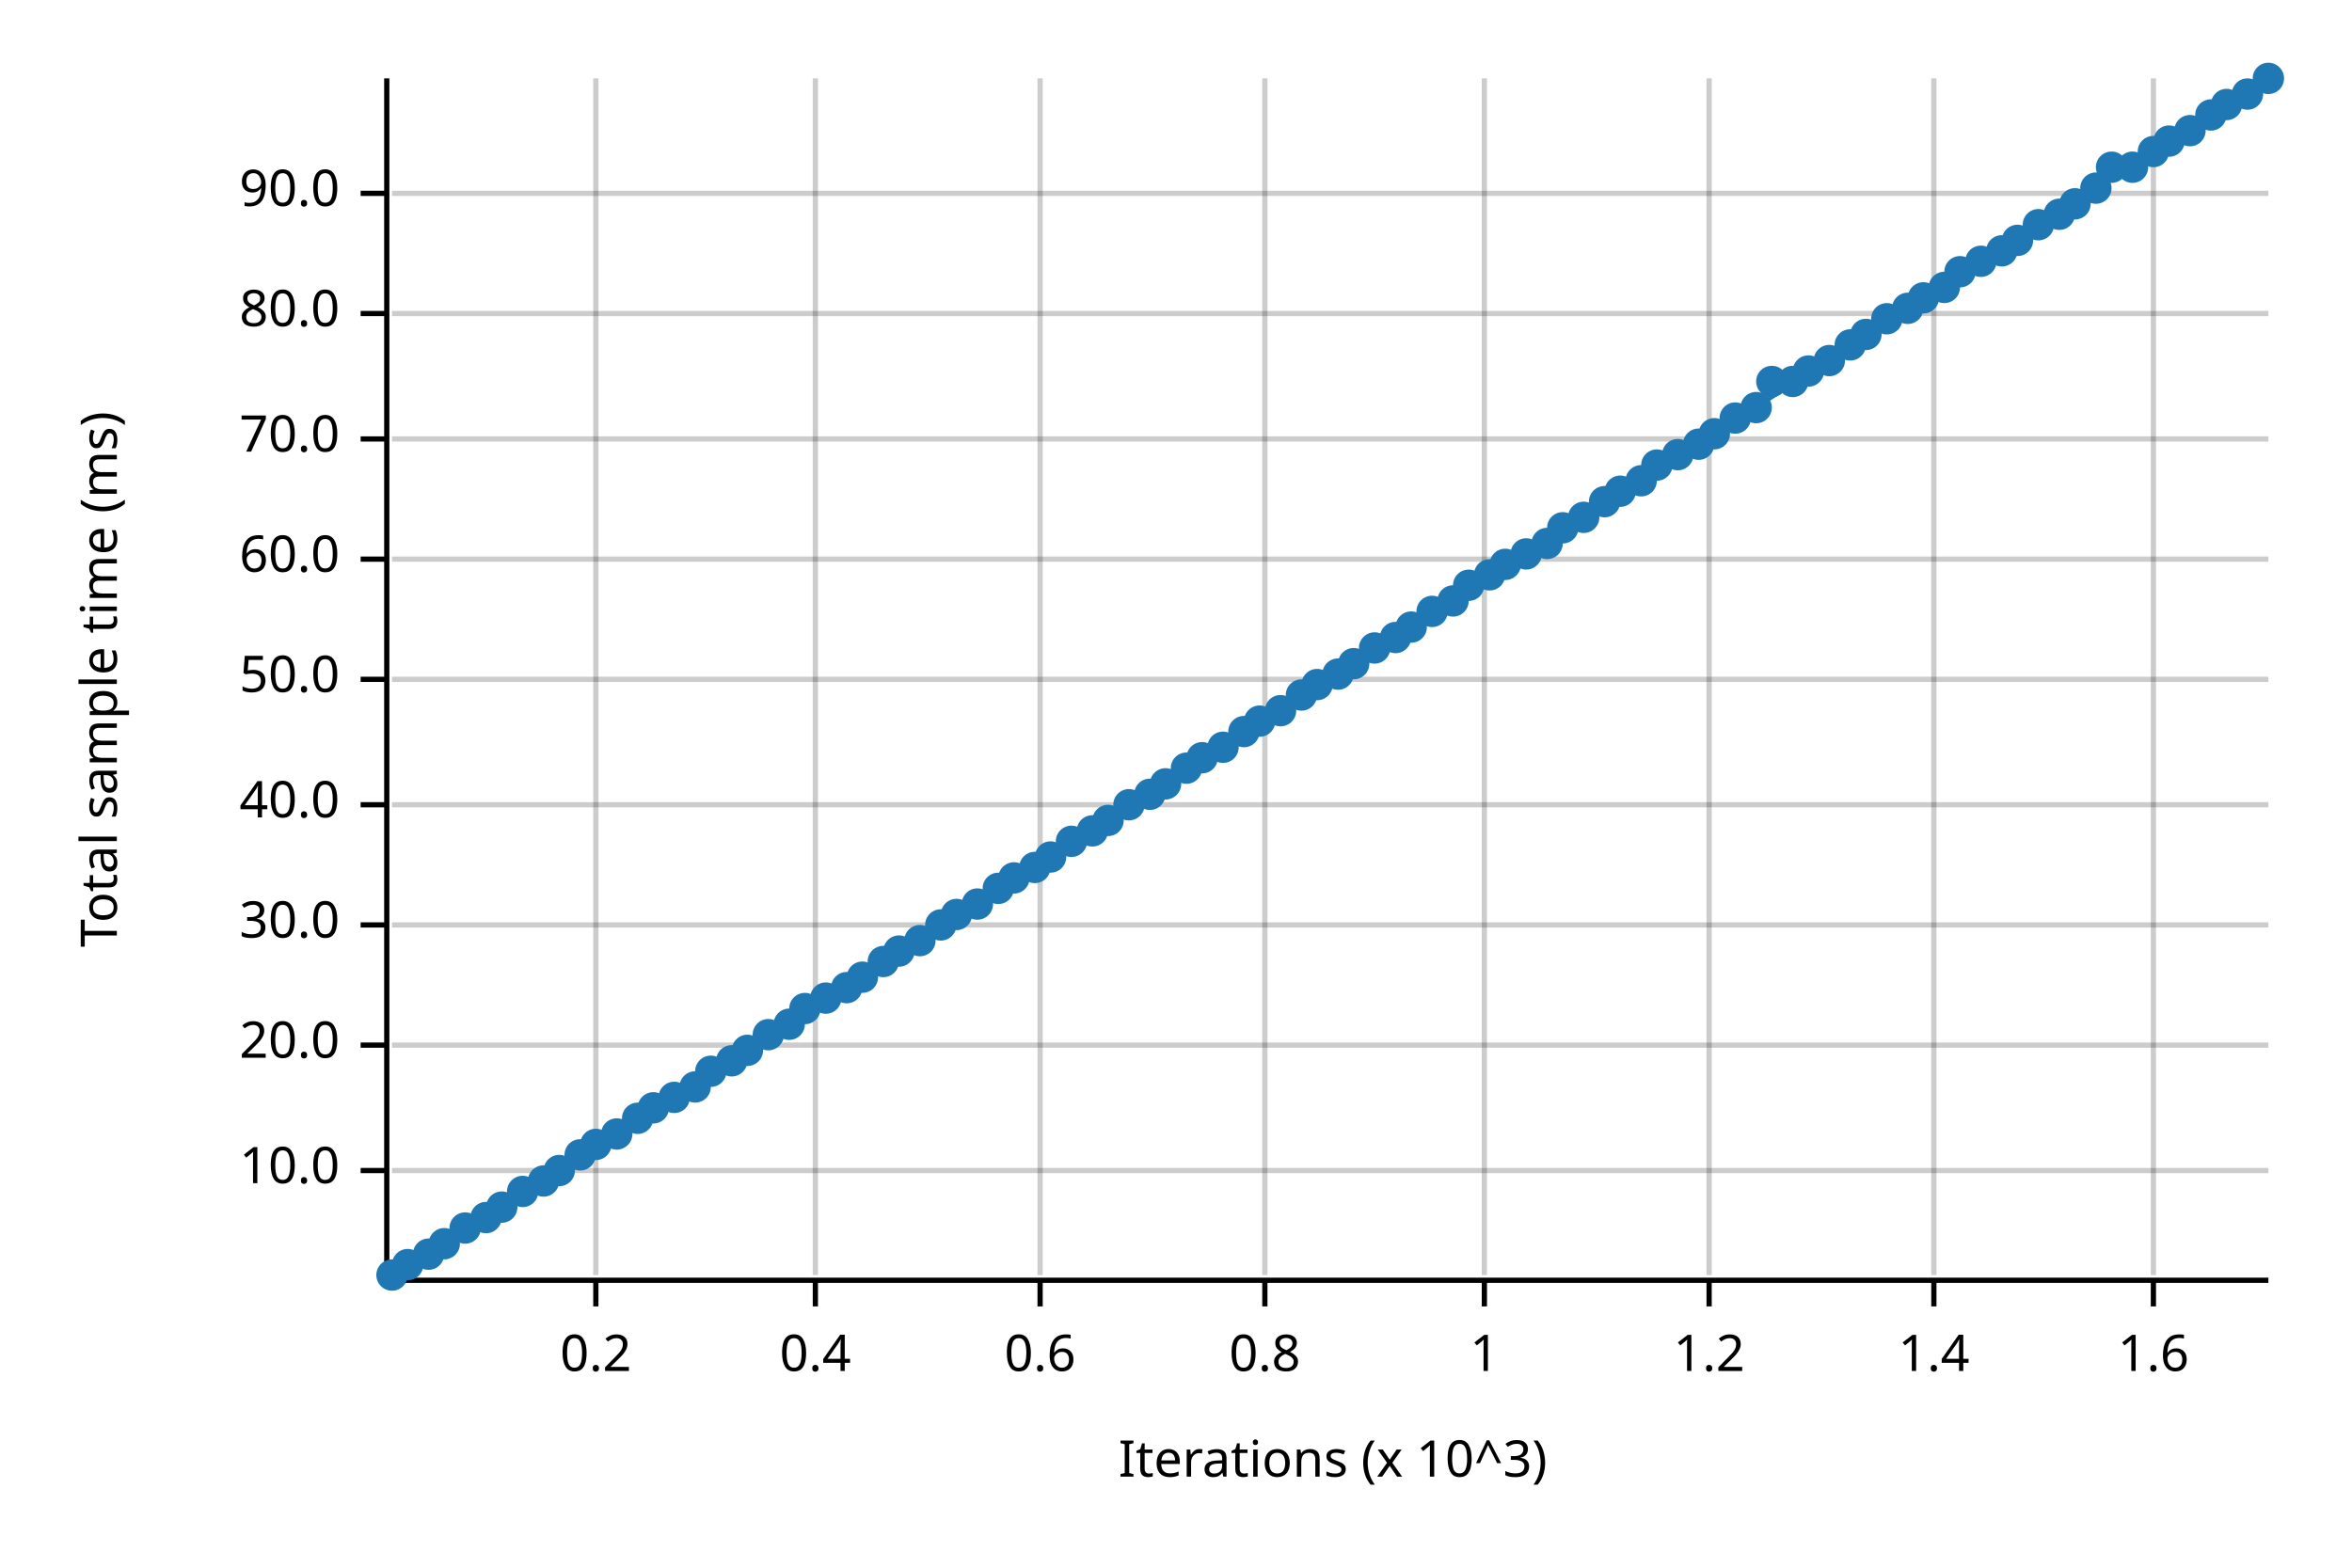
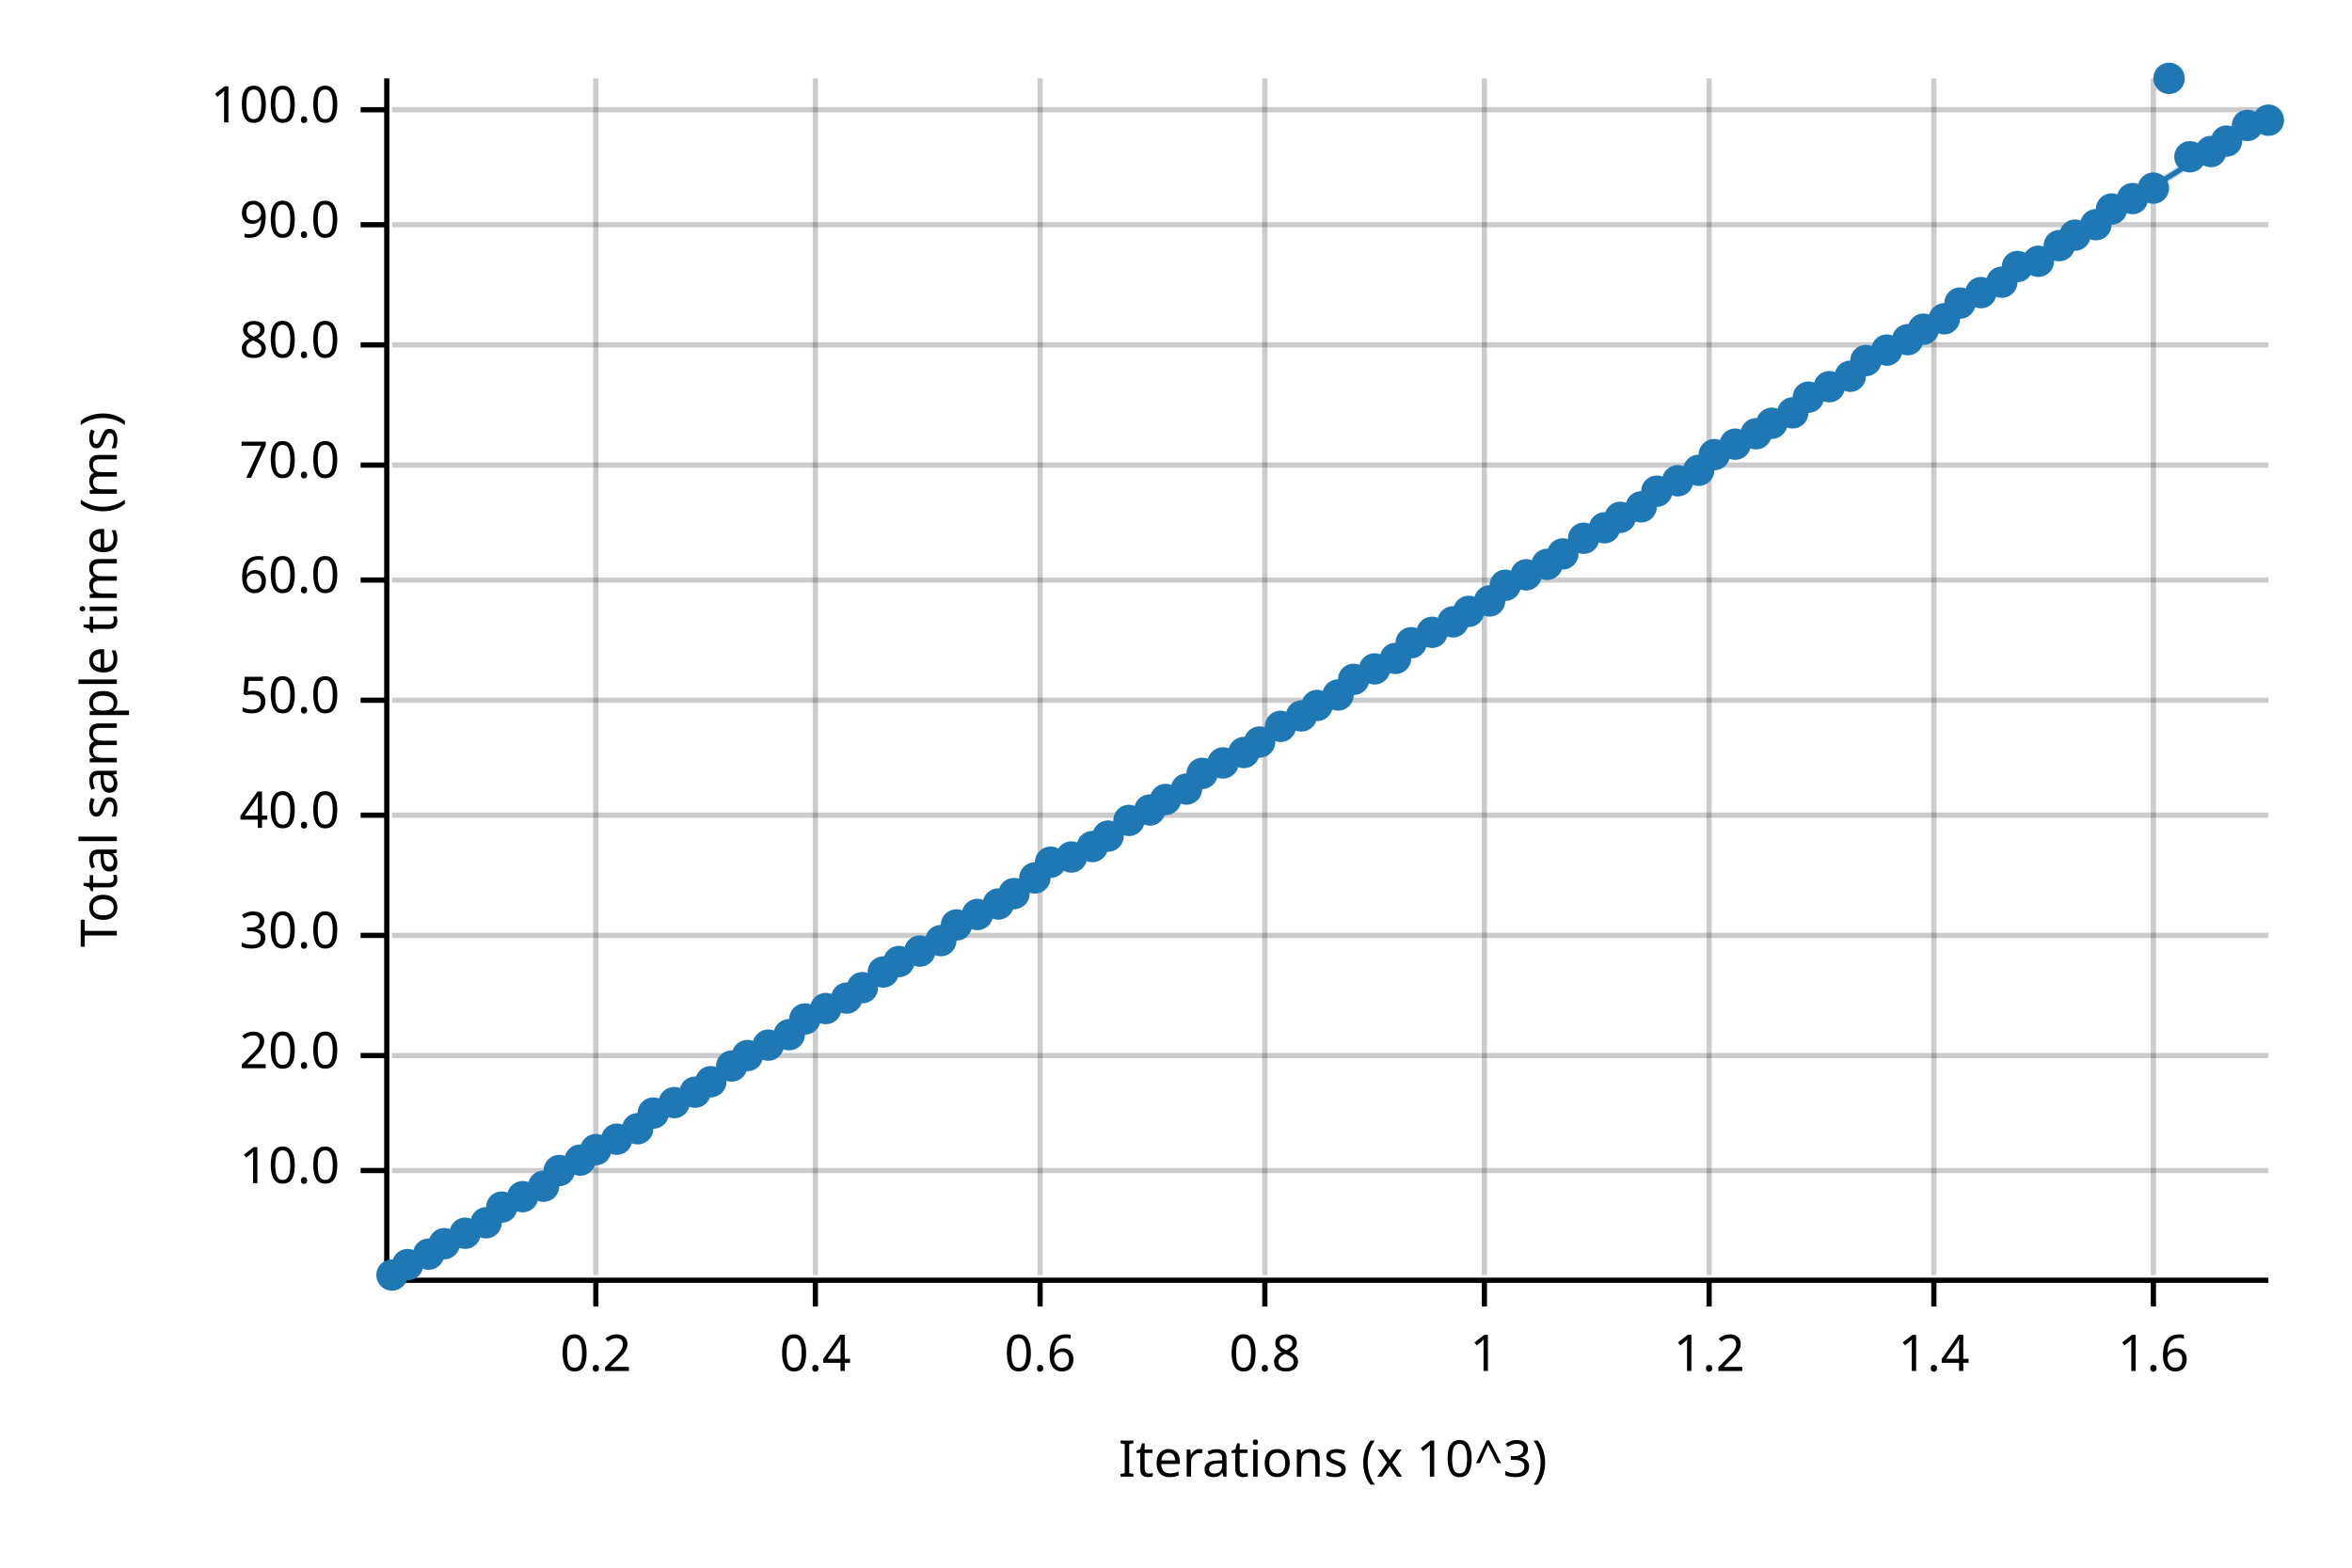
<svg xmlns="http://www.w3.org/2000/svg" width="450" height="300" viewBox="0 0 450 300">
  <text x="15" y="130" dy="0.76em" text-anchor="middle" font-family="sans-serif" font-size="9.677" opacity="1" fill="#000000" transform="rotate(270, 15, 130)">
Total sample time (ms)
</text>
  <text x="255" y="285" dy="-0.5ex" text-anchor="middle" font-family="sans-serif" font-size="9.677" opacity="1" fill="#000000">
Iterations (x 10^3)
</text>
  <line opacity="0.2" stroke="#000000" stroke-width="1" x1="114" y1="244" x2="114" y2="15" />
  <line opacity="0.2" stroke="#000000" stroke-width="1" x1="156" y1="244" x2="156" y2="15" />
  <line opacity="0.2" stroke="#000000" stroke-width="1" x1="199" y1="244" x2="199" y2="15" />
  <line opacity="0.2" stroke="#000000" stroke-width="1" x1="242" y1="244" x2="242" y2="15" />
  <line opacity="0.2" stroke="#000000" stroke-width="1" x1="284" y1="244" x2="284" y2="15" />
  <line opacity="0.2" stroke="#000000" stroke-width="1" x1="327" y1="244" x2="327" y2="15" />
  <line opacity="0.2" stroke="#000000" stroke-width="1" x1="370" y1="244" x2="370" y2="15" />
  <line opacity="0.2" stroke="#000000" stroke-width="1" x1="412" y1="244" x2="412" y2="15" />
  <line opacity="0.2" stroke="#000000" stroke-width="1" x1="75" y1="224" x2="434" y2="224" />
-   <line opacity="0.2" stroke="#000000" stroke-width="1" x1="75" y1="200" x2="434" y2="200" />
-   <line opacity="0.2" stroke="#000000" stroke-width="1" x1="75" y1="177" x2="434" y2="177" />
-   <line opacity="0.2" stroke="#000000" stroke-width="1" x1="75" y1="154" x2="434" y2="154" />
-   <line opacity="0.2" stroke="#000000" stroke-width="1" x1="75" y1="130" x2="434" y2="130" />
-   <line opacity="0.2" stroke="#000000" stroke-width="1" x1="75" y1="107" x2="434" y2="107" />
-   <line opacity="0.2" stroke="#000000" stroke-width="1" x1="75" y1="84" x2="434" y2="84" />
-   <line opacity="0.2" stroke="#000000" stroke-width="1" x1="75" y1="60" x2="434" y2="60" />
-   <line opacity="0.2" stroke="#000000" stroke-width="1" x1="75" y1="37" x2="434" y2="37" />
+   <line opacity="0.2" stroke="#000000" stroke-width="1" x1="75" y1="202" x2="434" y2="202" />
+   <line opacity="0.2" stroke="#000000" stroke-width="1" x1="75" y1="179" x2="434" y2="179" />
+   <line opacity="0.2" stroke="#000000" stroke-width="1" x1="75" y1="156" x2="434" y2="156" />
+   <line opacity="0.2" stroke="#000000" stroke-width="1" x1="75" y1="134" x2="434" y2="134" />
+   <line opacity="0.2" stroke="#000000" stroke-width="1" x1="75" y1="111" x2="434" y2="111" />
+   <line opacity="0.2" stroke="#000000" stroke-width="1" x1="75" y1="89" x2="434" y2="89" />
+   <line opacity="0.2" stroke="#000000" stroke-width="1" x1="75" y1="66" x2="434" y2="66" />
+   <line opacity="0.2" stroke="#000000" stroke-width="1" x1="75" y1="43" x2="434" y2="43" />
+   <line opacity="0.2" stroke="#000000" stroke-width="1" x1="75" y1="21" x2="434" y2="21" />
  <polyline fill="none" opacity="1" stroke="#000000" stroke-width="1" points="74,15 74,244 " />
  <text x="65" y="224" dy="0.5ex" text-anchor="end" font-family="sans-serif" font-size="9.677" opacity="1" fill="#000000">
10.0
</text>
  <polyline fill="none" opacity="1" stroke="#000000" stroke-width="1" points="69,224 74,224 " />
-   <text x="65" y="200" dy="0.5ex" text-anchor="end" font-family="sans-serif" font-size="9.677" opacity="1" fill="#000000">
+   <text x="65" y="202" dy="0.5ex" text-anchor="end" font-family="sans-serif" font-size="9.677" opacity="1" fill="#000000">
20.0
</text>
-   <polyline fill="none" opacity="1" stroke="#000000" stroke-width="1" points="69,200 74,200 " />
-   <text x="65" y="177" dy="0.5ex" text-anchor="end" font-family="sans-serif" font-size="9.677" opacity="1" fill="#000000">
+   <polyline fill="none" opacity="1" stroke="#000000" stroke-width="1" points="69,202 74,202 " />
+   <text x="65" y="179" dy="0.5ex" text-anchor="end" font-family="sans-serif" font-size="9.677" opacity="1" fill="#000000">
30.0
</text>
-   <polyline fill="none" opacity="1" stroke="#000000" stroke-width="1" points="69,177 74,177 " />
-   <text x="65" y="154" dy="0.5ex" text-anchor="end" font-family="sans-serif" font-size="9.677" opacity="1" fill="#000000">
+   <polyline fill="none" opacity="1" stroke="#000000" stroke-width="1" points="69,179 74,179 " />
+   <text x="65" y="156" dy="0.5ex" text-anchor="end" font-family="sans-serif" font-size="9.677" opacity="1" fill="#000000">
40.0
</text>
-   <polyline fill="none" opacity="1" stroke="#000000" stroke-width="1" points="69,154 74,154 " />
-   <text x="65" y="130" dy="0.5ex" text-anchor="end" font-family="sans-serif" font-size="9.677" opacity="1" fill="#000000">
+   <polyline fill="none" opacity="1" stroke="#000000" stroke-width="1" points="69,156 74,156 " />
+   <text x="65" y="134" dy="0.5ex" text-anchor="end" font-family="sans-serif" font-size="9.677" opacity="1" fill="#000000">
50.0
</text>
-   <polyline fill="none" opacity="1" stroke="#000000" stroke-width="1" points="69,130 74,130 " />
-   <text x="65" y="107" dy="0.5ex" text-anchor="end" font-family="sans-serif" font-size="9.677" opacity="1" fill="#000000">
+   <polyline fill="none" opacity="1" stroke="#000000" stroke-width="1" points="69,134 74,134 " />
+   <text x="65" y="111" dy="0.5ex" text-anchor="end" font-family="sans-serif" font-size="9.677" opacity="1" fill="#000000">
60.0
</text>
-   <polyline fill="none" opacity="1" stroke="#000000" stroke-width="1" points="69,107 74,107 " />
-   <text x="65" y="84" dy="0.5ex" text-anchor="end" font-family="sans-serif" font-size="9.677" opacity="1" fill="#000000">
+   <polyline fill="none" opacity="1" stroke="#000000" stroke-width="1" points="69,111 74,111 " />
+   <text x="65" y="89" dy="0.5ex" text-anchor="end" font-family="sans-serif" font-size="9.677" opacity="1" fill="#000000">
70.0
</text>
-   <polyline fill="none" opacity="1" stroke="#000000" stroke-width="1" points="69,84 74,84 " />
-   <text x="65" y="60" dy="0.5ex" text-anchor="end" font-family="sans-serif" font-size="9.677" opacity="1" fill="#000000">
+   <polyline fill="none" opacity="1" stroke="#000000" stroke-width="1" points="69,89 74,89 " />
+   <text x="65" y="66" dy="0.5ex" text-anchor="end" font-family="sans-serif" font-size="9.677" opacity="1" fill="#000000">
80.0
</text>
-   <polyline fill="none" opacity="1" stroke="#000000" stroke-width="1" points="69,60 74,60 " />
-   <text x="65" y="37" dy="0.5ex" text-anchor="end" font-family="sans-serif" font-size="9.677" opacity="1" fill="#000000">
+   <polyline fill="none" opacity="1" stroke="#000000" stroke-width="1" points="69,66 74,66 " />
+   <text x="65" y="43" dy="0.5ex" text-anchor="end" font-family="sans-serif" font-size="9.677" opacity="1" fill="#000000">
90.0
</text>
-   <polyline fill="none" opacity="1" stroke="#000000" stroke-width="1" points="69,37 74,37 " />
+   <polyline fill="none" opacity="1" stroke="#000000" stroke-width="1" points="69,43 74,43 " />
+   <text x="65" y="21" dy="0.5ex" text-anchor="end" font-family="sans-serif" font-size="9.677" opacity="1" fill="#000000">
+ 100.0
+ </text>
+   <polyline fill="none" opacity="1" stroke="#000000" stroke-width="1" points="69,21 74,21 " />
  <polyline fill="none" opacity="1" stroke="#000000" stroke-width="1" points="75,245 434,245 " />
  <text x="114" y="255" dy="0.76em" text-anchor="middle" font-family="sans-serif" font-size="9.677" opacity="1" fill="#000000">
0.2
</text>
  <polyline fill="none" opacity="1" stroke="#000000" stroke-width="1" points="114,245 114,250 " />
  <text x="156" y="255" dy="0.76em" text-anchor="middle" font-family="sans-serif" font-size="9.677" opacity="1" fill="#000000">
0.4
</text>
  <polyline fill="none" opacity="1" stroke="#000000" stroke-width="1" points="156,245 156,250 " />
  <text x="199" y="255" dy="0.76em" text-anchor="middle" font-family="sans-serif" font-size="9.677" opacity="1" fill="#000000">
0.6
</text>
  <polyline fill="none" opacity="1" stroke="#000000" stroke-width="1" points="199,245 199,250 " />
  <text x="242" y="255" dy="0.76em" text-anchor="middle" font-family="sans-serif" font-size="9.677" opacity="1" fill="#000000">
0.8
</text>
  <polyline fill="none" opacity="1" stroke="#000000" stroke-width="1" points="242,245 242,250 " />
  <text x="284" y="255" dy="0.76em" text-anchor="middle" font-family="sans-serif" font-size="9.677" opacity="1" fill="#000000">
1
</text>
  <polyline fill="none" opacity="1" stroke="#000000" stroke-width="1" points="284,245 284,250 " />
  <text x="327" y="255" dy="0.76em" text-anchor="middle" font-family="sans-serif" font-size="9.677" opacity="1" fill="#000000">
1.2
</text>
  <polyline fill="none" opacity="1" stroke="#000000" stroke-width="1" points="327,245 327,250 " />
  <text x="370" y="255" dy="0.76em" text-anchor="middle" font-family="sans-serif" font-size="9.677" opacity="1" fill="#000000">
1.4
</text>
  <polyline fill="none" opacity="1" stroke="#000000" stroke-width="1" points="370,245 370,250 " />
  <text x="412" y="255" dy="0.76em" text-anchor="middle" font-family="sans-serif" font-size="9.677" opacity="1" fill="#000000">
1.6
</text>
  <polyline fill="none" opacity="1" stroke="#000000" stroke-width="1" points="412,245 412,250 " />
  <circle cx="75" cy="244" r="3" opacity="1" fill="#1F78B4" stroke="none" stroke-width="1" />
  <circle cx="78" cy="242" r="3" opacity="1" fill="#1F78B4" stroke="none" stroke-width="1" />
  <circle cx="82" cy="240" r="3" opacity="1" fill="#1F78B4" stroke="none" stroke-width="1" />
  <circle cx="85" cy="238" r="3" opacity="1" fill="#1F78B4" stroke="none" stroke-width="1" />
-   <circle cx="89" cy="235" r="3" opacity="1" fill="#1F78B4" stroke="none" stroke-width="1" />
-   <circle cx="93" cy="233" r="3" opacity="1" fill="#1F78B4" stroke="none" stroke-width="1" />
+   <circle cx="89" cy="236" r="3" opacity="1" fill="#1F78B4" stroke="none" stroke-width="1" />
+   <circle cx="93" cy="234" r="3" opacity="1" fill="#1F78B4" stroke="none" stroke-width="1" />
  <circle cx="96" cy="231" r="3" opacity="1" fill="#1F78B4" stroke="none" stroke-width="1" />
-   <circle cx="100" cy="228" r="3" opacity="1" fill="#1F78B4" stroke="none" stroke-width="1" />
-   <circle cx="104" cy="226" r="3" opacity="1" fill="#1F78B4" stroke="none" stroke-width="1" />
+   <circle cx="100" cy="229" r="3" opacity="1" fill="#1F78B4" stroke="none" stroke-width="1" />
+   <circle cx="104" cy="227" r="3" opacity="1" fill="#1F78B4" stroke="none" stroke-width="1" />
  <circle cx="107" cy="224" r="3" opacity="1" fill="#1F78B4" stroke="none" stroke-width="1" />
-   <circle cx="111" cy="221" r="3" opacity="1" fill="#1F78B4" stroke="none" stroke-width="1" />
-   <circle cx="114" cy="219" r="3" opacity="1" fill="#1F78B4" stroke="none" stroke-width="1" />
-   <circle cx="118" cy="217" r="3" opacity="1" fill="#1F78B4" stroke="none" stroke-width="1" />
-   <circle cx="122" cy="214" r="3" opacity="1" fill="#1F78B4" stroke="none" stroke-width="1" />
-   <circle cx="125" cy="212" r="3" opacity="1" fill="#1F78B4" stroke="none" stroke-width="1" />
-   <circle cx="129" cy="210" r="3" opacity="1" fill="#1F78B4" stroke="none" stroke-width="1" />
-   <circle cx="133" cy="208" r="3" opacity="1" fill="#1F78B4" stroke="none" stroke-width="1" />
-   <circle cx="136" cy="205" r="3" opacity="1" fill="#1F78B4" stroke="none" stroke-width="1" />
-   <circle cx="140" cy="203" r="3" opacity="1" fill="#1F78B4" stroke="none" stroke-width="1" />
-   <circle cx="143" cy="201" r="3" opacity="1" fill="#1F78B4" stroke="none" stroke-width="1" />
-   <circle cx="147" cy="198" r="3" opacity="1" fill="#1F78B4" stroke="none" stroke-width="1" />
-   <circle cx="151" cy="196" r="3" opacity="1" fill="#1F78B4" stroke="none" stroke-width="1" />
-   <circle cx="154" cy="193" r="3" opacity="1" fill="#1F78B4" stroke="none" stroke-width="1" />
-   <circle cx="158" cy="191" r="3" opacity="1" fill="#1F78B4" stroke="none" stroke-width="1" />
-   <circle cx="162" cy="189" r="3" opacity="1" fill="#1F78B4" stroke="none" stroke-width="1" />
-   <circle cx="165" cy="187" r="3" opacity="1" fill="#1F78B4" stroke="none" stroke-width="1" />
-   <circle cx="169" cy="184" r="3" opacity="1" fill="#1F78B4" stroke="none" stroke-width="1" />
-   <circle cx="172" cy="182" r="3" opacity="1" fill="#1F78B4" stroke="none" stroke-width="1" />
-   <circle cx="176" cy="180" r="3" opacity="1" fill="#1F78B4" stroke="none" stroke-width="1" />
-   <circle cx="180" cy="177" r="3" opacity="1" fill="#1F78B4" stroke="none" stroke-width="1" />
-   <circle cx="183" cy="175" r="3" opacity="1" fill="#1F78B4" stroke="none" stroke-width="1" />
-   <circle cx="187" cy="173" r="3" opacity="1" fill="#1F78B4" stroke="none" stroke-width="1" />
-   <circle cx="191" cy="170" r="3" opacity="1" fill="#1F78B4" stroke="none" stroke-width="1" />
-   <circle cx="194" cy="168" r="3" opacity="1" fill="#1F78B4" stroke="none" stroke-width="1" />
-   <circle cx="198" cy="166" r="3" opacity="1" fill="#1F78B4" stroke="none" stroke-width="1" />
-   <circle cx="201" cy="164" r="3" opacity="1" fill="#1F78B4" stroke="none" stroke-width="1" />
-   <circle cx="205" cy="161" r="3" opacity="1" fill="#1F78B4" stroke="none" stroke-width="1" />
-   <circle cx="209" cy="159" r="3" opacity="1" fill="#1F78B4" stroke="none" stroke-width="1" />
-   <circle cx="212" cy="157" r="3" opacity="1" fill="#1F78B4" stroke="none" stroke-width="1" />
-   <circle cx="216" cy="154" r="3" opacity="1" fill="#1F78B4" stroke="none" stroke-width="1" />
-   <circle cx="220" cy="152" r="3" opacity="1" fill="#1F78B4" stroke="none" stroke-width="1" />
-   <circle cx="223" cy="150" r="3" opacity="1" fill="#1F78B4" stroke="none" stroke-width="1" />
-   <circle cx="227" cy="147" r="3" opacity="1" fill="#1F78B4" stroke="none" stroke-width="1" />
-   <circle cx="230" cy="145" r="3" opacity="1" fill="#1F78B4" stroke="none" stroke-width="1" />
-   <circle cx="234" cy="143" r="3" opacity="1" fill="#1F78B4" stroke="none" stroke-width="1" />
-   <circle cx="238" cy="140" r="3" opacity="1" fill="#1F78B4" stroke="none" stroke-width="1" />
-   <circle cx="241" cy="138" r="3" opacity="1" fill="#1F78B4" stroke="none" stroke-width="1" />
-   <circle cx="245" cy="136" r="3" opacity="1" fill="#1F78B4" stroke="none" stroke-width="1" />
-   <circle cx="249" cy="133" r="3" opacity="1" fill="#1F78B4" stroke="none" stroke-width="1" />
-   <circle cx="252" cy="131" r="3" opacity="1" fill="#1F78B4" stroke="none" stroke-width="1" />
-   <circle cx="256" cy="129" r="3" opacity="1" fill="#1F78B4" stroke="none" stroke-width="1" />
-   <circle cx="259" cy="127" r="3" opacity="1" fill="#1F78B4" stroke="none" stroke-width="1" />
-   <circle cx="263" cy="124" r="3" opacity="1" fill="#1F78B4" stroke="none" stroke-width="1" />
-   <circle cx="267" cy="122" r="3" opacity="1" fill="#1F78B4" stroke="none" stroke-width="1" />
-   <circle cx="270" cy="120" r="3" opacity="1" fill="#1F78B4" stroke="none" stroke-width="1" />
-   <circle cx="274" cy="117" r="3" opacity="1" fill="#1F78B4" stroke="none" stroke-width="1" />
-   <circle cx="278" cy="115" r="3" opacity="1" fill="#1F78B4" stroke="none" stroke-width="1" />
-   <circle cx="281" cy="112" r="3" opacity="1" fill="#1F78B4" stroke="none" stroke-width="1" />
-   <circle cx="285" cy="110" r="3" opacity="1" fill="#1F78B4" stroke="none" stroke-width="1" />
-   <circle cx="288" cy="108" r="3" opacity="1" fill="#1F78B4" stroke="none" stroke-width="1" />
-   <circle cx="292" cy="106" r="3" opacity="1" fill="#1F78B4" stroke="none" stroke-width="1" />
-   <circle cx="296" cy="104" r="3" opacity="1" fill="#1F78B4" stroke="none" stroke-width="1" />
-   <circle cx="299" cy="101" r="3" opacity="1" fill="#1F78B4" stroke="none" stroke-width="1" />
-   <circle cx="303" cy="99" r="3" opacity="1" fill="#1F78B4" stroke="none" stroke-width="1" />
-   <circle cx="307" cy="96" r="3" opacity="1" fill="#1F78B4" stroke="none" stroke-width="1" />
-   <circle cx="310" cy="94" r="3" opacity="1" fill="#1F78B4" stroke="none" stroke-width="1" />
-   <circle cx="314" cy="92" r="3" opacity="1" fill="#1F78B4" stroke="none" stroke-width="1" />
-   <circle cx="317" cy="89" r="3" opacity="1" fill="#1F78B4" stroke="none" stroke-width="1" />
-   <circle cx="321" cy="87" r="3" opacity="1" fill="#1F78B4" stroke="none" stroke-width="1" />
-   <circle cx="325" cy="85" r="3" opacity="1" fill="#1F78B4" stroke="none" stroke-width="1" />
-   <circle cx="328" cy="83" r="3" opacity="1" fill="#1F78B4" stroke="none" stroke-width="1" />
-   <circle cx="332" cy="80" r="3" opacity="1" fill="#1F78B4" stroke="none" stroke-width="1" />
-   <circle cx="336" cy="78" r="3" opacity="1" fill="#1F78B4" stroke="none" stroke-width="1" />
-   <circle cx="339" cy="73" r="3" opacity="1" fill="#1F78B4" stroke="none" stroke-width="1" />
-   <circle cx="343" cy="73" r="3" opacity="1" fill="#1F78B4" stroke="none" stroke-width="1" />
-   <circle cx="346" cy="71" r="3" opacity="1" fill="#1F78B4" stroke="none" stroke-width="1" />
-   <circle cx="350" cy="69" r="3" opacity="1" fill="#1F78B4" stroke="none" stroke-width="1" />
-   <circle cx="354" cy="66" r="3" opacity="1" fill="#1F78B4" stroke="none" stroke-width="1" />
-   <circle cx="357" cy="64" r="3" opacity="1" fill="#1F78B4" stroke="none" stroke-width="1" />
-   <circle cx="361" cy="61" r="3" opacity="1" fill="#1F78B4" stroke="none" stroke-width="1" />
-   <circle cx="365" cy="59" r="3" opacity="1" fill="#1F78B4" stroke="none" stroke-width="1" />
-   <circle cx="368" cy="57" r="3" opacity="1" fill="#1F78B4" stroke="none" stroke-width="1" />
-   <circle cx="372" cy="55" r="3" opacity="1" fill="#1F78B4" stroke="none" stroke-width="1" />
-   <circle cx="375" cy="52" r="3" opacity="1" fill="#1F78B4" stroke="none" stroke-width="1" />
-   <circle cx="379" cy="50" r="3" opacity="1" fill="#1F78B4" stroke="none" stroke-width="1" />
-   <circle cx="383" cy="48" r="3" opacity="1" fill="#1F78B4" stroke="none" stroke-width="1" />
-   <circle cx="386" cy="46" r="3" opacity="1" fill="#1F78B4" stroke="none" stroke-width="1" />
-   <circle cx="390" cy="43" r="3" opacity="1" fill="#1F78B4" stroke="none" stroke-width="1" />
-   <circle cx="394" cy="41" r="3" opacity="1" fill="#1F78B4" stroke="none" stroke-width="1" />
-   <circle cx="397" cy="39" r="3" opacity="1" fill="#1F78B4" stroke="none" stroke-width="1" />
-   <circle cx="401" cy="36" r="3" opacity="1" fill="#1F78B4" stroke="none" stroke-width="1" />
-   <circle cx="404" cy="32" r="3" opacity="1" fill="#1F78B4" stroke="none" stroke-width="1" />
-   <circle cx="408" cy="32" r="3" opacity="1" fill="#1F78B4" stroke="none" stroke-width="1" />
-   <circle cx="412" cy="29" r="3" opacity="1" fill="#1F78B4" stroke="none" stroke-width="1" />
-   <circle cx="415" cy="27" r="3" opacity="1" fill="#1F78B4" stroke="none" stroke-width="1" />
-   <circle cx="419" cy="25" r="3" opacity="1" fill="#1F78B4" stroke="none" stroke-width="1" />
-   <circle cx="423" cy="22" r="3" opacity="1" fill="#1F78B4" stroke="none" stroke-width="1" />
-   <circle cx="426" cy="20" r="3" opacity="1" fill="#1F78B4" stroke="none" stroke-width="1" />
-   <circle cx="430" cy="18" r="3" opacity="1" fill="#1F78B4" stroke="none" stroke-width="1" />
-   <circle cx="434" cy="15" r="3" opacity="1" fill="#1F78B4" stroke="none" stroke-width="1" />
-   <polyline fill="none" opacity="1" stroke="#1F78B4" stroke-width="1" points="75,245 434,15 " />
-   <polygon opacity="0.25" fill="#1F78B4" points="75,245 434,15 434,15 " />
+   <circle cx="111" cy="222" r="3" opacity="1" fill="#1F78B4" stroke="none" stroke-width="1" />
+   <circle cx="114" cy="220" r="3" opacity="1" fill="#1F78B4" stroke="none" stroke-width="1" />
+   <circle cx="118" cy="218" r="3" opacity="1" fill="#1F78B4" stroke="none" stroke-width="1" />
+   <circle cx="122" cy="216" r="3" opacity="1" fill="#1F78B4" stroke="none" stroke-width="1" />
+   <circle cx="125" cy="213" r="3" opacity="1" fill="#1F78B4" stroke="none" stroke-width="1" />
+   <circle cx="129" cy="211" r="3" opacity="1" fill="#1F78B4" stroke="none" stroke-width="1" />
+   <circle cx="133" cy="209" r="3" opacity="1" fill="#1F78B4" stroke="none" stroke-width="1" />
+   <circle cx="136" cy="207" r="3" opacity="1" fill="#1F78B4" stroke="none" stroke-width="1" />
+   <circle cx="140" cy="204" r="3" opacity="1" fill="#1F78B4" stroke="none" stroke-width="1" />
+   <circle cx="143" cy="202" r="3" opacity="1" fill="#1F78B4" stroke="none" stroke-width="1" />
+   <circle cx="147" cy="200" r="3" opacity="1" fill="#1F78B4" stroke="none" stroke-width="1" />
+   <circle cx="151" cy="198" r="3" opacity="1" fill="#1F78B4" stroke="none" stroke-width="1" />
+   <circle cx="154" cy="195" r="3" opacity="1" fill="#1F78B4" stroke="none" stroke-width="1" />
+   <circle cx="158" cy="193" r="3" opacity="1" fill="#1F78B4" stroke="none" stroke-width="1" />
+   <circle cx="162" cy="191" r="3" opacity="1" fill="#1F78B4" stroke="none" stroke-width="1" />
+   <circle cx="165" cy="189" r="3" opacity="1" fill="#1F78B4" stroke="none" stroke-width="1" />
+   <circle cx="169" cy="186" r="3" opacity="1" fill="#1F78B4" stroke="none" stroke-width="1" />
+   <circle cx="172" cy="184" r="3" opacity="1" fill="#1F78B4" stroke="none" stroke-width="1" />
+   <circle cx="176" cy="182" r="3" opacity="1" fill="#1F78B4" stroke="none" stroke-width="1" />
+   <circle cx="180" cy="180" r="3" opacity="1" fill="#1F78B4" stroke="none" stroke-width="1" />
+   <circle cx="183" cy="177" r="3" opacity="1" fill="#1F78B4" stroke="none" stroke-width="1" />
+   <circle cx="187" cy="175" r="3" opacity="1" fill="#1F78B4" stroke="none" stroke-width="1" />
+   <circle cx="191" cy="173" r="3" opacity="1" fill="#1F78B4" stroke="none" stroke-width="1" />
+   <circle cx="194" cy="171" r="3" opacity="1" fill="#1F78B4" stroke="none" stroke-width="1" />
+   <circle cx="198" cy="168" r="3" opacity="1" fill="#1F78B4" stroke="none" stroke-width="1" />
+   <circle cx="201" cy="165" r="3" opacity="1" fill="#1F78B4" stroke="none" stroke-width="1" />
+   <circle cx="205" cy="164" r="3" opacity="1" fill="#1F78B4" stroke="none" stroke-width="1" />
+   <circle cx="209" cy="162" r="3" opacity="1" fill="#1F78B4" stroke="none" stroke-width="1" />
+   <circle cx="212" cy="160" r="3" opacity="1" fill="#1F78B4" stroke="none" stroke-width="1" />
+   <circle cx="216" cy="157" r="3" opacity="1" fill="#1F78B4" stroke="none" stroke-width="1" />
+   <circle cx="220" cy="155" r="3" opacity="1" fill="#1F78B4" stroke="none" stroke-width="1" />
+   <circle cx="223" cy="153" r="3" opacity="1" fill="#1F78B4" stroke="none" stroke-width="1" />
+   <circle cx="227" cy="151" r="3" opacity="1" fill="#1F78B4" stroke="none" stroke-width="1" />
+   <circle cx="230" cy="148" r="3" opacity="1" fill="#1F78B4" stroke="none" stroke-width="1" />
+   <circle cx="234" cy="146" r="3" opacity="1" fill="#1F78B4" stroke="none" stroke-width="1" />
+   <circle cx="238" cy="144" r="3" opacity="1" fill="#1F78B4" stroke="none" stroke-width="1" />
+   <circle cx="241" cy="142" r="3" opacity="1" fill="#1F78B4" stroke="none" stroke-width="1" />
+   <circle cx="245" cy="139" r="3" opacity="1" fill="#1F78B4" stroke="none" stroke-width="1" />
+   <circle cx="249" cy="137" r="3" opacity="1" fill="#1F78B4" stroke="none" stroke-width="1" />
+   <circle cx="252" cy="135" r="3" opacity="1" fill="#1F78B4" stroke="none" stroke-width="1" />
+   <circle cx="256" cy="133" r="3" opacity="1" fill="#1F78B4" stroke="none" stroke-width="1" />
+   <circle cx="259" cy="130" r="3" opacity="1" fill="#1F78B4" stroke="none" stroke-width="1" />
+   <circle cx="263" cy="128" r="3" opacity="1" fill="#1F78B4" stroke="none" stroke-width="1" />
+   <circle cx="267" cy="126" r="3" opacity="1" fill="#1F78B4" stroke="none" stroke-width="1" />
+   <circle cx="270" cy="123" r="3" opacity="1" fill="#1F78B4" stroke="none" stroke-width="1" />
+   <circle cx="274" cy="121" r="3" opacity="1" fill="#1F78B4" stroke="none" stroke-width="1" />
+   <circle cx="278" cy="119" r="3" opacity="1" fill="#1F78B4" stroke="none" stroke-width="1" />
+   <circle cx="281" cy="117" r="3" opacity="1" fill="#1F78B4" stroke="none" stroke-width="1" />
+   <circle cx="285" cy="115" r="3" opacity="1" fill="#1F78B4" stroke="none" stroke-width="1" />
+   <circle cx="288" cy="112" r="3" opacity="1" fill="#1F78B4" stroke="none" stroke-width="1" />
+   <circle cx="292" cy="110" r="3" opacity="1" fill="#1F78B4" stroke="none" stroke-width="1" />
+   <circle cx="296" cy="108" r="3" opacity="1" fill="#1F78B4" stroke="none" stroke-width="1" />
+   <circle cx="299" cy="106" r="3" opacity="1" fill="#1F78B4" stroke="none" stroke-width="1" />
+   <circle cx="303" cy="103" r="3" opacity="1" fill="#1F78B4" stroke="none" stroke-width="1" />
+   <circle cx="307" cy="101" r="3" opacity="1" fill="#1F78B4" stroke="none" stroke-width="1" />
+   <circle cx="310" cy="99" r="3" opacity="1" fill="#1F78B4" stroke="none" stroke-width="1" />
+   <circle cx="314" cy="97" r="3" opacity="1" fill="#1F78B4" stroke="none" stroke-width="1" />
+   <circle cx="317" cy="94" r="3" opacity="1" fill="#1F78B4" stroke="none" stroke-width="1" />
+   <circle cx="321" cy="92" r="3" opacity="1" fill="#1F78B4" stroke="none" stroke-width="1" />
+   <circle cx="325" cy="90" r="3" opacity="1" fill="#1F78B4" stroke="none" stroke-width="1" />
+   <circle cx="328" cy="87" r="3" opacity="1" fill="#1F78B4" stroke="none" stroke-width="1" />
+   <circle cx="332" cy="85" r="3" opacity="1" fill="#1F78B4" stroke="none" stroke-width="1" />
+   <circle cx="336" cy="83" r="3" opacity="1" fill="#1F78B4" stroke="none" stroke-width="1" />
+   <circle cx="339" cy="81" r="3" opacity="1" fill="#1F78B4" stroke="none" stroke-width="1" />
+   <circle cx="343" cy="79" r="3" opacity="1" fill="#1F78B4" stroke="none" stroke-width="1" />
+   <circle cx="346" cy="76" r="3" opacity="1" fill="#1F78B4" stroke="none" stroke-width="1" />
+   <circle cx="350" cy="74" r="3" opacity="1" fill="#1F78B4" stroke="none" stroke-width="1" />
+   <circle cx="354" cy="72" r="3" opacity="1" fill="#1F78B4" stroke="none" stroke-width="1" />
+   <circle cx="357" cy="69" r="3" opacity="1" fill="#1F78B4" stroke="none" stroke-width="1" />
+   <circle cx="361" cy="67" r="3" opacity="1" fill="#1F78B4" stroke="none" stroke-width="1" />
+   <circle cx="365" cy="65" r="3" opacity="1" fill="#1F78B4" stroke="none" stroke-width="1" />
+   <circle cx="368" cy="63" r="3" opacity="1" fill="#1F78B4" stroke="none" stroke-width="1" />
+   <circle cx="372" cy="61" r="3" opacity="1" fill="#1F78B4" stroke="none" stroke-width="1" />
+   <circle cx="375" cy="58" r="3" opacity="1" fill="#1F78B4" stroke="none" stroke-width="1" />
+   <circle cx="379" cy="56" r="3" opacity="1" fill="#1F78B4" stroke="none" stroke-width="1" />
+   <circle cx="383" cy="54" r="3" opacity="1" fill="#1F78B4" stroke="none" stroke-width="1" />
+   <circle cx="386" cy="51" r="3" opacity="1" fill="#1F78B4" stroke="none" stroke-width="1" />
+   <circle cx="390" cy="50" r="3" opacity="1" fill="#1F78B4" stroke="none" stroke-width="1" />
+   <circle cx="394" cy="47" r="3" opacity="1" fill="#1F78B4" stroke="none" stroke-width="1" />
+   <circle cx="397" cy="45" r="3" opacity="1" fill="#1F78B4" stroke="none" stroke-width="1" />
+   <circle cx="401" cy="43" r="3" opacity="1" fill="#1F78B4" stroke="none" stroke-width="1" />
+   <circle cx="404" cy="40" r="3" opacity="1" fill="#1F78B4" stroke="none" stroke-width="1" />
+   <circle cx="408" cy="38" r="3" opacity="1" fill="#1F78B4" stroke="none" stroke-width="1" />
+   <circle cx="412" cy="36" r="3" opacity="1" fill="#1F78B4" stroke="none" stroke-width="1" />
+   <circle cx="415" cy="15" r="3" opacity="1" fill="#1F78B4" stroke="none" stroke-width="1" />
+   <circle cx="419" cy="30" r="3" opacity="1" fill="#1F78B4" stroke="none" stroke-width="1" />
+   <circle cx="423" cy="29" r="3" opacity="1" fill="#1F78B4" stroke="none" stroke-width="1" />
+   <circle cx="426" cy="27" r="3" opacity="1" fill="#1F78B4" stroke="none" stroke-width="1" />
+   <circle cx="430" cy="24" r="3" opacity="1" fill="#1F78B4" stroke="none" stroke-width="1" />
+   <circle cx="434" cy="23" r="3" opacity="1" fill="#1F78B4" stroke="none" stroke-width="1" />
+   <polyline fill="none" opacity="1" stroke="#1F78B4" stroke-width="1" points="75,245 434,22 " />
+   <polygon opacity="0.25" fill="#1F78B4" points="75,245 434,23 434,21 " />
</svg>
